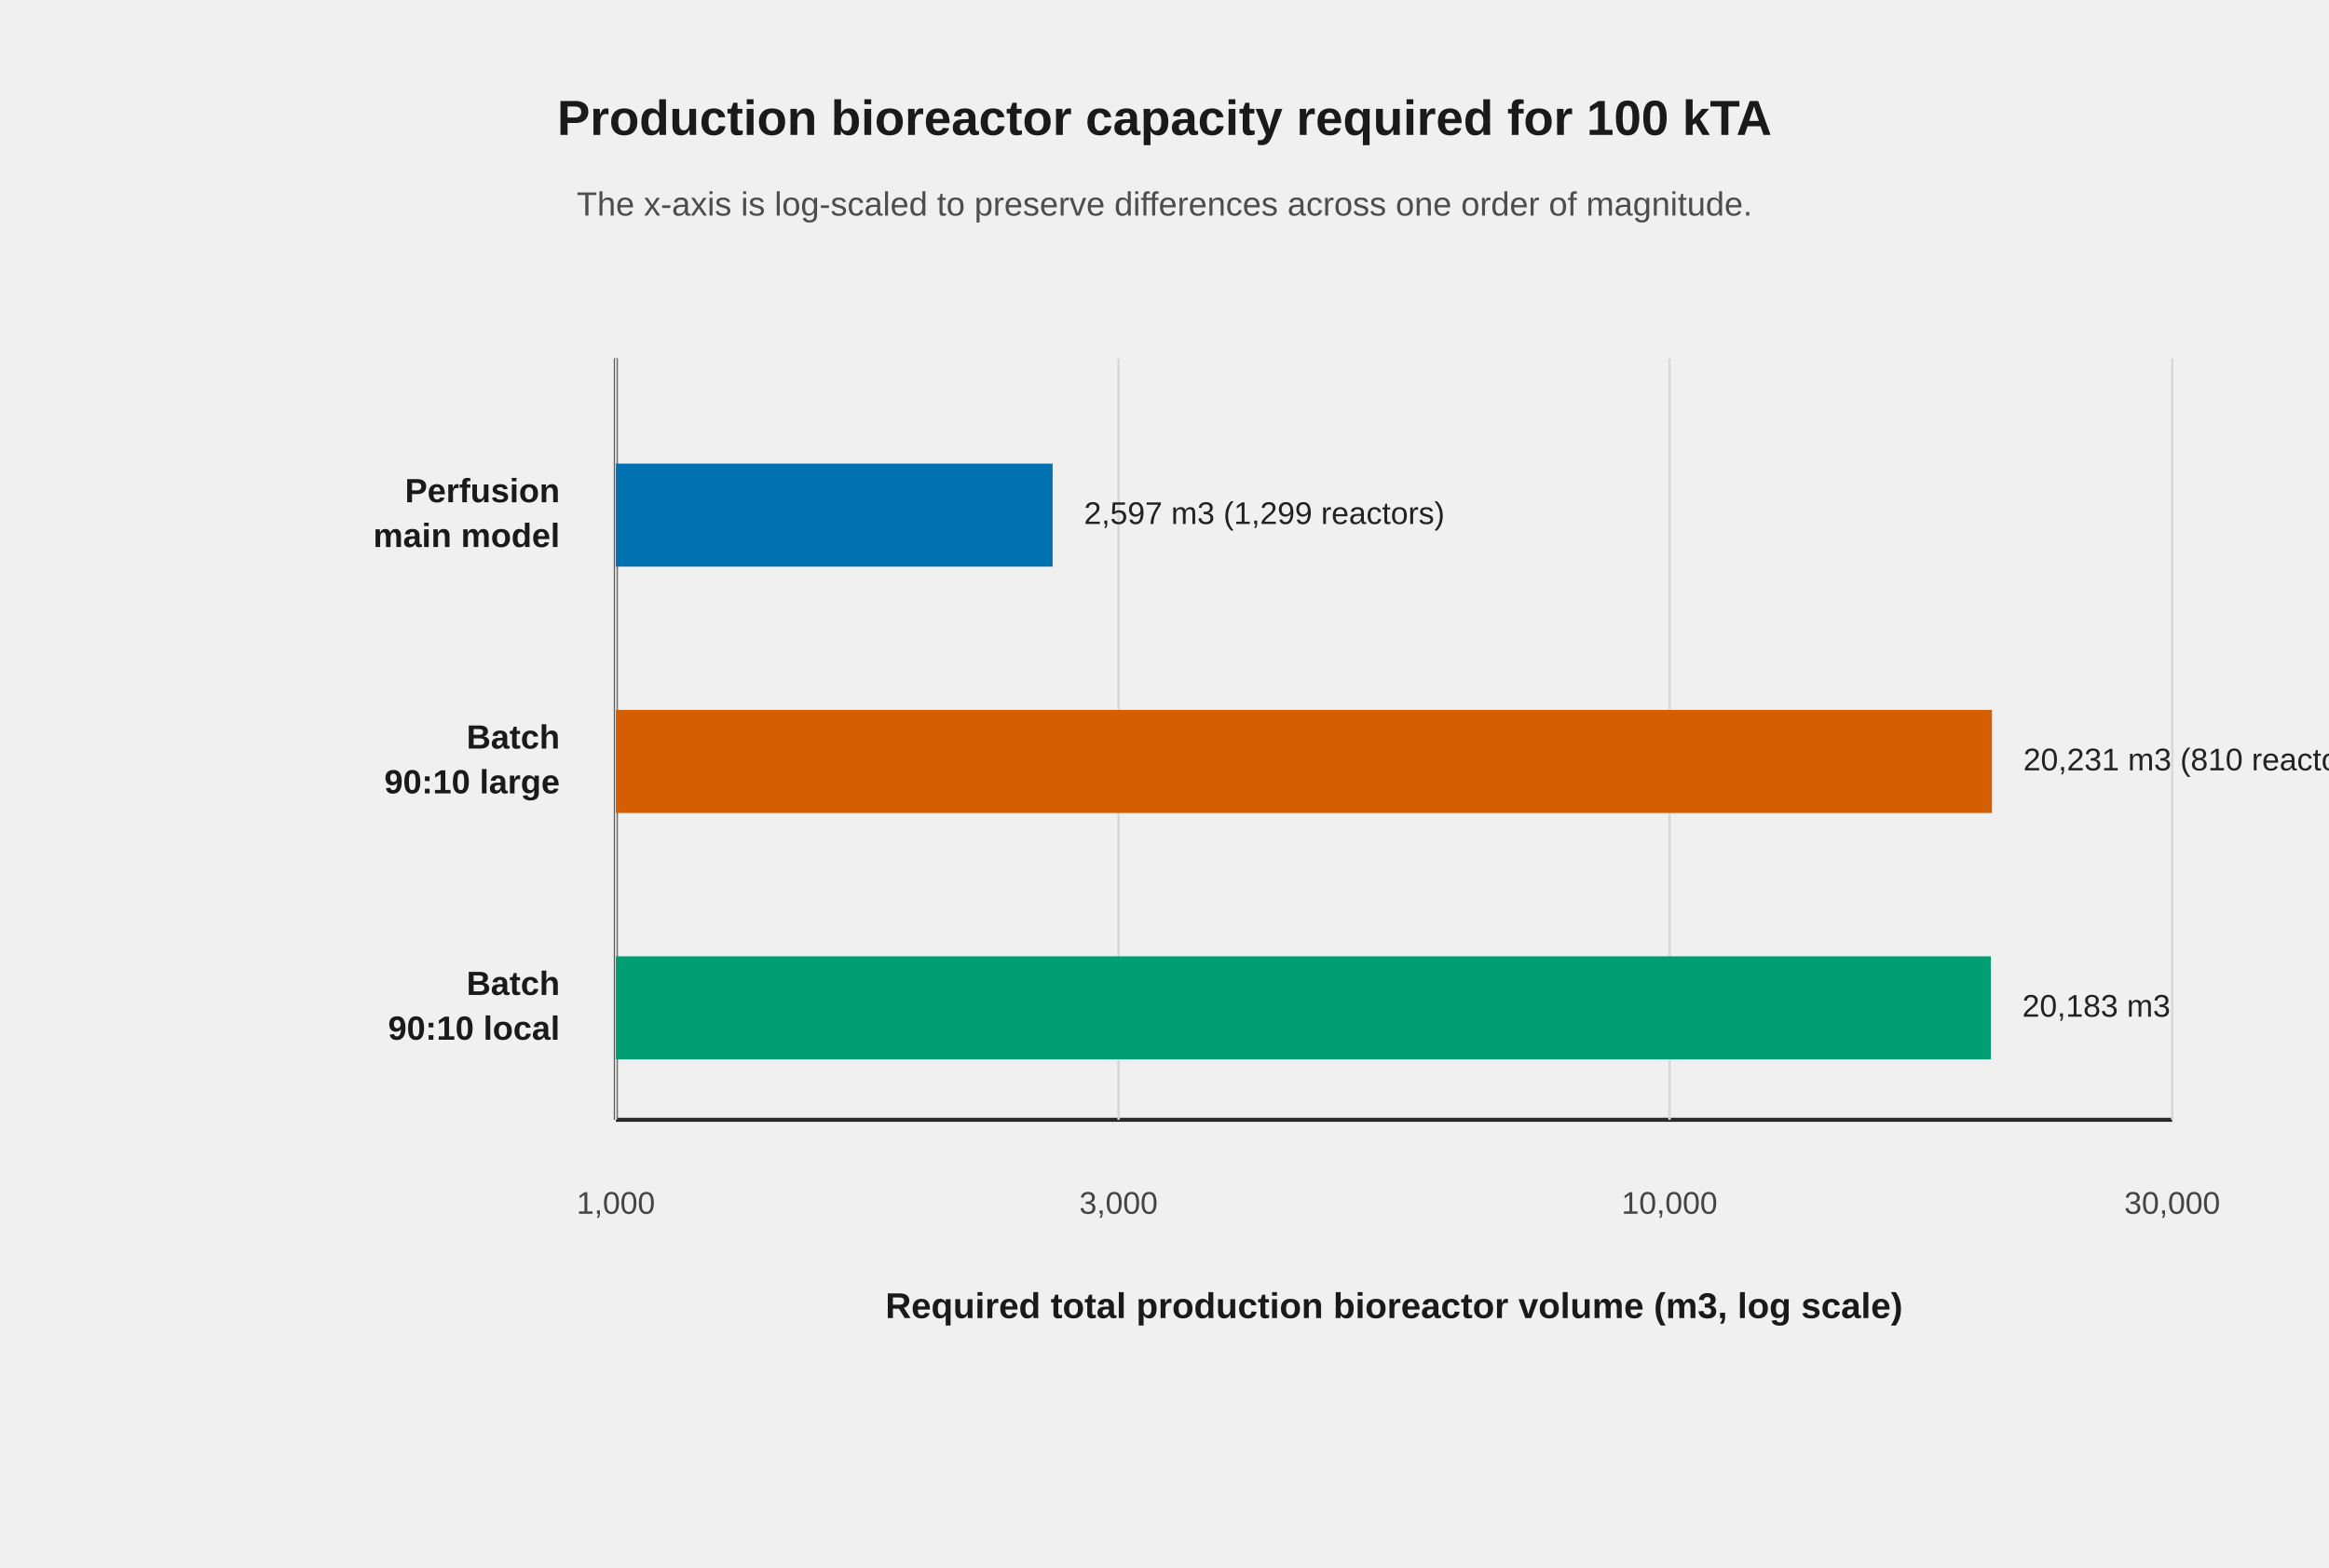
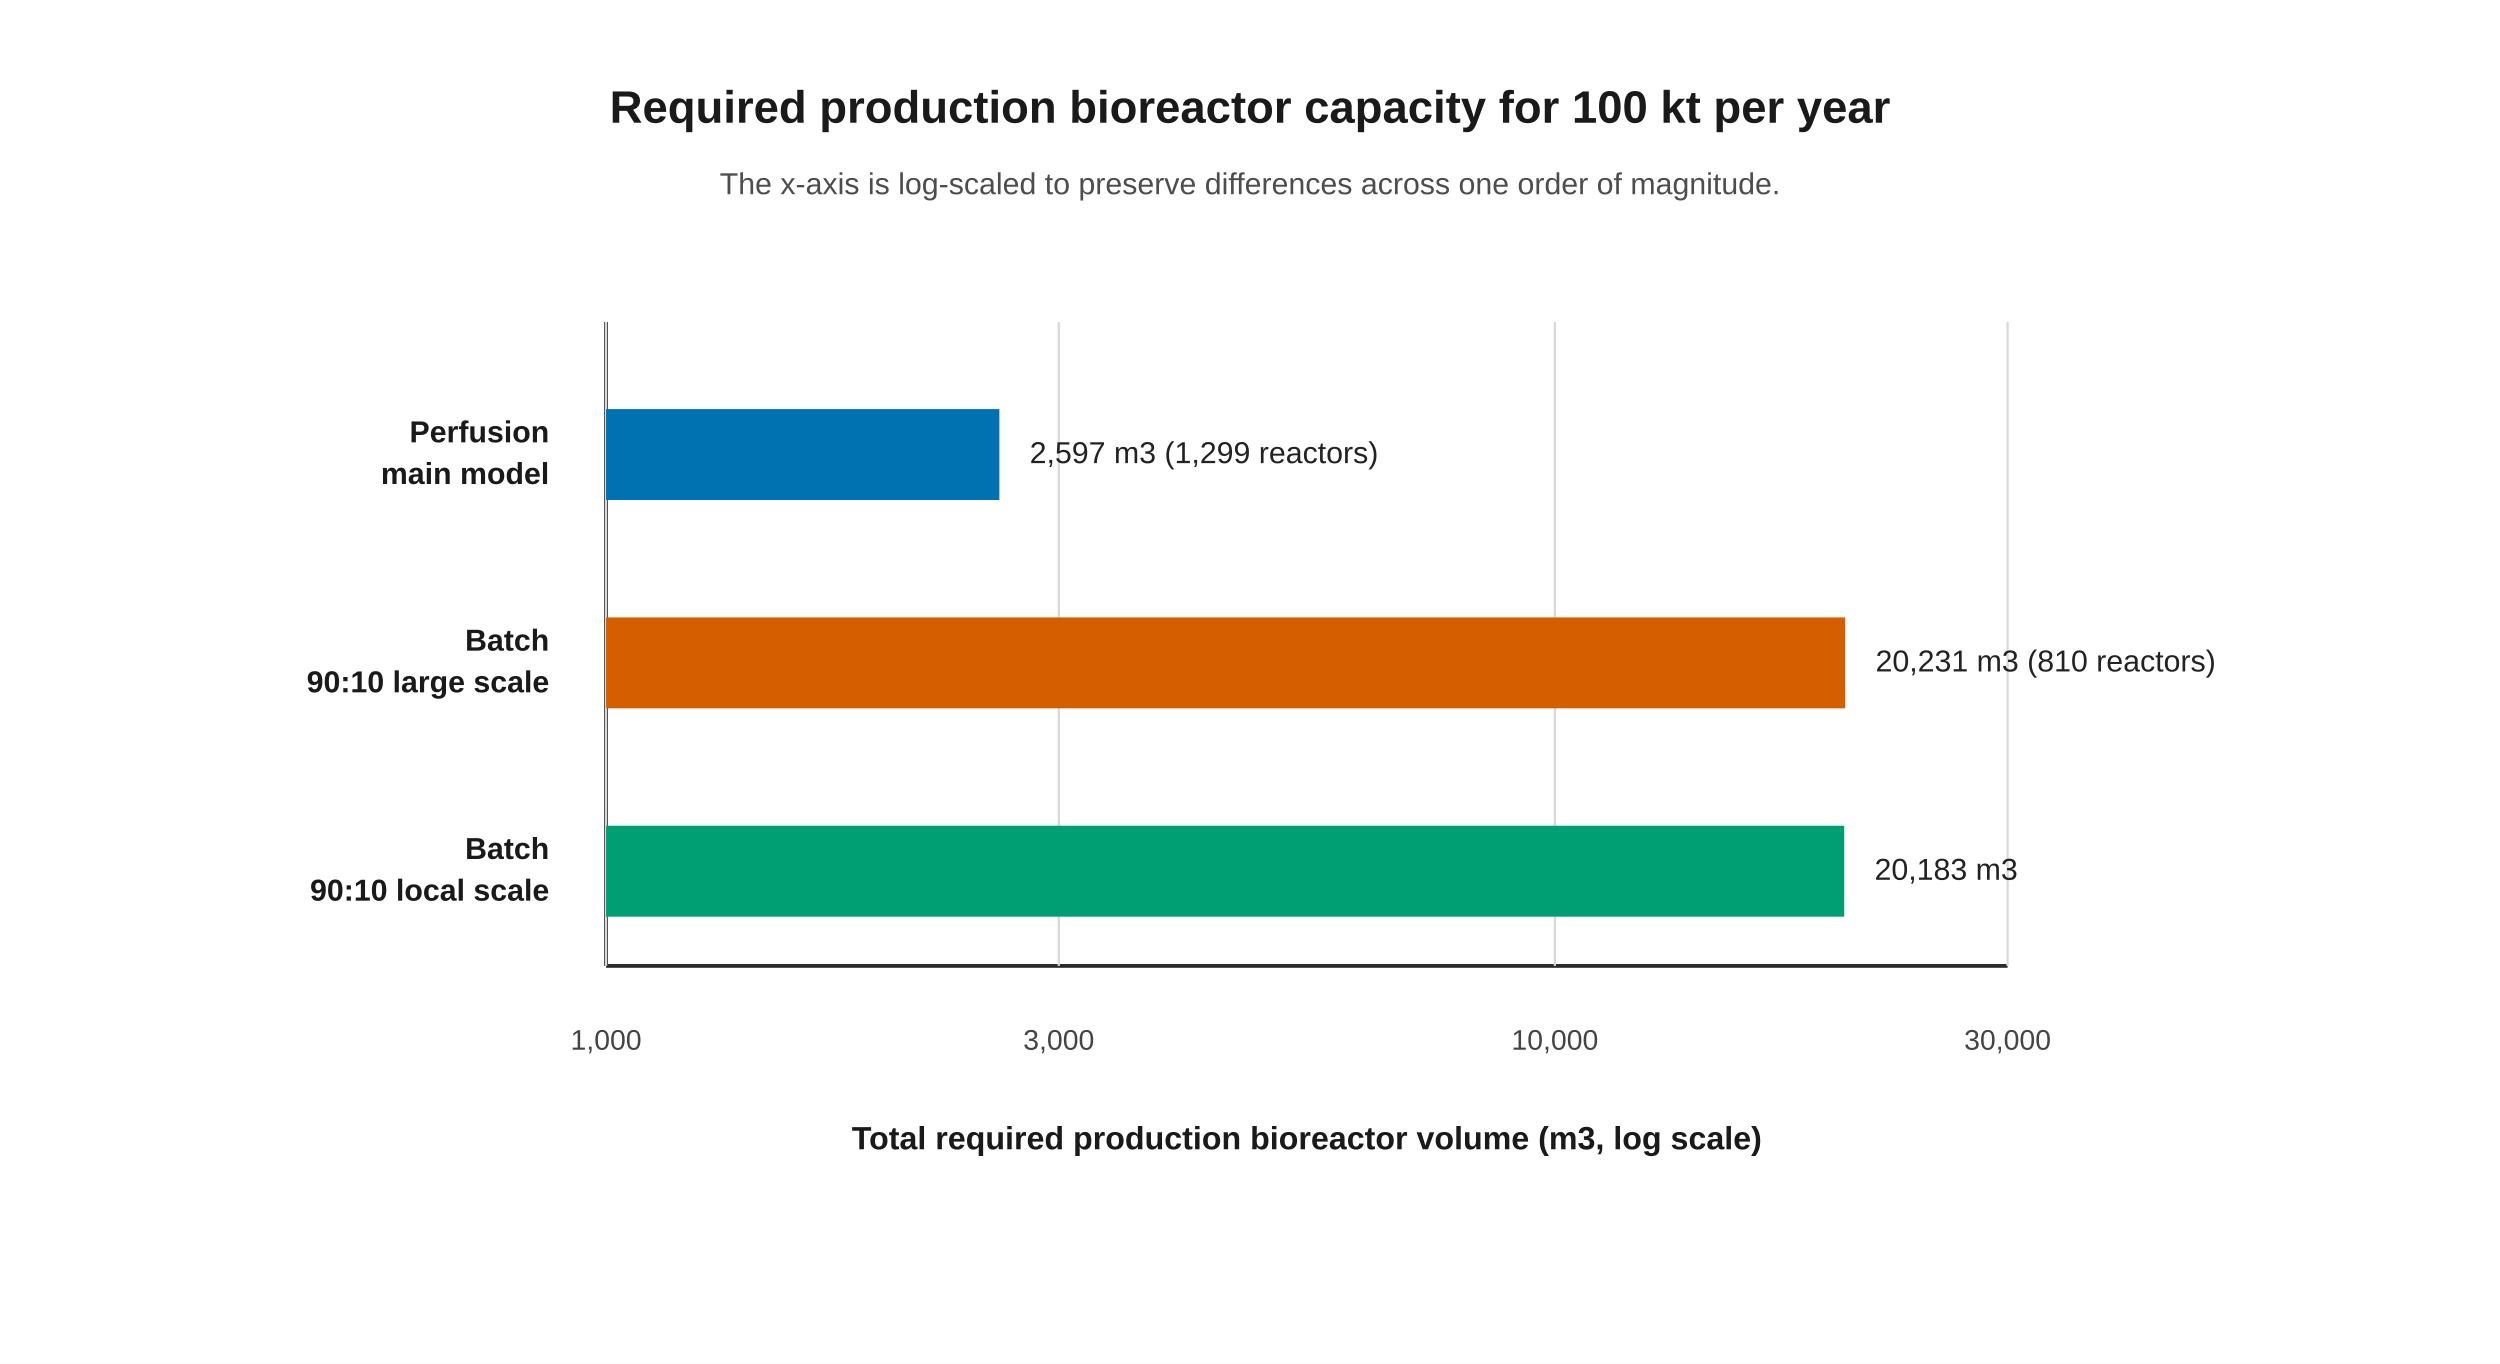
- <svg xmlns="http://www.w3.org/2000/svg" width="1040" height="700" viewBox="0 0 1040 700" role="img">
-   <text x="520.00" y="54.00" font-family="Arial" font-size="22.0" font-weight="bold" fill="#1A1A1A" text-anchor="middle" dominant-baseline="middle">Production bioreactor capacity required for 100 kTA</text>
-   <text x="520.00" y="92.00" font-family="Arial" font-size="15.0" font-weight="normal" fill="#4D4D4D" text-anchor="middle" dominant-baseline="middle">The x-axis is log-scaled to preserve differences across one order of magnitude.</text>
-   <line x1="275.00" y1="500.00" x2="970.00" y2="500.00" stroke="#2A2A2A" stroke-width="1.8" />
-   <line x1="275.00" y1="160.00" x2="275.00" y2="500.00" stroke="#2A2A2A" stroke-width="1.8" />
-   <line x1="275.00" y1="160.00" x2="275.00" y2="500.00" stroke="#D9D9D9" stroke-width="1.1" />
-   <text x="275.00" y="538.00" font-family="Arial" font-size="14.0" font-weight="normal" fill="#444444" text-anchor="middle" dominant-baseline="middle">1,000</text>
-   <line x1="499.49" y1="160.00" x2="499.49" y2="500.00" stroke="#D9D9D9" stroke-width="1.1" />
-   <text x="499.49" y="538.00" font-family="Arial" font-size="14.0" font-weight="normal" fill="#444444" text-anchor="middle" dominant-baseline="middle">3,000</text>
-   <line x1="745.51" y1="160.00" x2="745.51" y2="500.00" stroke="#D9D9D9" stroke-width="1.1" />
-   <text x="745.51" y="538.00" font-family="Arial" font-size="14.0" font-weight="normal" fill="#444444" text-anchor="middle" dominant-baseline="middle">10,000</text>
-   <line x1="970.00" y1="160.00" x2="970.00" y2="500.00" stroke="#D9D9D9" stroke-width="1.1" />
-   <text x="970.00" y="538.00" font-family="Arial" font-size="14.0" font-weight="normal" fill="#444444" text-anchor="middle" dominant-baseline="middle">30,000</text>
-   <text x="622.50" y="584.00" font-family="Arial" font-size="16.0" font-weight="bold" fill="#1A1A1A" text-anchor="middle" dominant-baseline="middle">Required total production bioreactor volume (m3, log scale)</text>
-   <text x="250.00" y="220.00" font-family="Arial" font-size="15.0" font-weight="bold" fill="#1A1A1A" text-anchor="end" dominant-baseline="middle">Perfusion</text>
-   <text x="250.00" y="240.00" font-family="Arial" font-size="15.0" font-weight="bold" fill="#1A1A1A" text-anchor="end" dominant-baseline="middle">main model</text>
-   <rect x="275.00" y="207.00" width="195.04" height="46.00" fill="#0072B2" stroke="none" stroke-width="0.0" />
-   <text x="484.04" y="230.00" font-family="Arial" font-size="14.0" font-weight="normal" fill="#222222" text-anchor="start" dominant-baseline="middle">2,597 m3  (1,299 reactors)</text>
-   <text x="250.00" y="330.00" font-family="Arial" font-size="15.0" font-weight="bold" fill="#1A1A1A" text-anchor="end" dominant-baseline="middle">Batch</text>
-   <text x="250.00" y="350.00" font-family="Arial" font-size="15.0" font-weight="bold" fill="#1A1A1A" text-anchor="end" dominant-baseline="middle">90:10 large</text>
-   <rect x="275.00" y="317.00" width="614.49" height="46.00" fill="#D55E00" stroke="none" stroke-width="0.0" />
-   <text x="903.49" y="340.00" font-family="Arial" font-size="14.0" font-weight="normal" fill="#222222" text-anchor="start" dominant-baseline="middle">20,231 m3  (810 reactors)</text>
-   <text x="250.00" y="440.00" font-family="Arial" font-size="15.0" font-weight="bold" fill="#1A1A1A" text-anchor="end" dominant-baseline="middle">Batch</text>
-   <text x="250.00" y="460.00" font-family="Arial" font-size="15.0" font-weight="bold" fill="#1A1A1A" text-anchor="end" dominant-baseline="middle">90:10 local</text>
-   <rect x="275.00" y="427.00" width="614.01" height="46.00" fill="#009E73" stroke="none" stroke-width="0.0" />
-   <text x="903.01" y="450.00" font-family="Arial" font-size="14.0" font-weight="normal" fill="#222222" text-anchor="start" dominant-baseline="middle">20,183 m3</text>
+ <svg xmlns="http://www.w3.org/2000/svg" width="1320" height="720" viewBox="0 0 1320 720" role="img" aria-labelledby="title desc">
+   <rect x="0" y="0" width="100%" height="100%" fill="#FFFFFF" />
+   <text x="660.00" y="58.00" font-family="Arial, Helvetica, sans-serif" font-size="24.0" font-weight="bold" fill="#1A1A1A" text-anchor="middle" dominant-baseline="middle">Required production bioreactor capacity for 100 kt per year</text>
+   <text x="660.00" y="98.00" font-family="Arial, Helvetica, sans-serif" font-size="16.0" font-weight="normal" fill="#4D4D4D" text-anchor="middle" dominant-baseline="middle">The x-axis is log-scaled to preserve differences across one order of magnitude.</text>
+   <line x1="320.00" y1="510.00" x2="1060.00" y2="510.00" stroke="#2A2A2A" stroke-width="2.0" />
+   <line x1="320.00" y1="170.00" x2="320.00" y2="510.00" stroke="#2A2A2A" stroke-width="2.0" />
+   <line x1="320.00" y1="170.00" x2="320.00" y2="510.00" stroke="#D9D9D9" stroke-width="1.2" />
+   <text x="320.00" y="550.00" font-family="Arial, Helvetica, sans-serif" font-size="15.0" font-weight="normal" fill="#444444" text-anchor="middle" dominant-baseline="middle">1,000</text>
+   <line x1="559.03" y1="170.00" x2="559.03" y2="510.00" stroke="#D9D9D9" stroke-width="1.2" />
+   <text x="559.03" y="550.00" font-family="Arial, Helvetica, sans-serif" font-size="15.0" font-weight="normal" fill="#444444" text-anchor="middle" dominant-baseline="middle">3,000</text>
+   <line x1="820.97" y1="170.00" x2="820.97" y2="510.00" stroke="#D9D9D9" stroke-width="1.2" />
+   <text x="820.97" y="550.00" font-family="Arial, Helvetica, sans-serif" font-size="15.0" font-weight="normal" fill="#444444" text-anchor="middle" dominant-baseline="middle">10,000</text>
+   <line x1="1060.00" y1="170.00" x2="1060.00" y2="510.00" stroke="#D9D9D9" stroke-width="1.2" />
+   <text x="1060.00" y="550.00" font-family="Arial, Helvetica, sans-serif" font-size="15.0" font-weight="normal" fill="#444444" text-anchor="middle" dominant-baseline="middle">30,000</text>
+   <text x="690.00" y="602.00" font-family="Arial, Helvetica, sans-serif" font-size="17.0" font-weight="bold" fill="#1A1A1A" text-anchor="middle" dominant-baseline="middle">Total required production bioreactor volume (m3, log scale)</text>
+   <text x="290.00" y="229.00" font-family="Arial, Helvetica, sans-serif" font-size="16.0" font-weight="bold" fill="#1A1A1A" text-anchor="end" dominant-baseline="middle">Perfusion</text>
+   <text x="290.00" y="251.00" font-family="Arial, Helvetica, sans-serif" font-size="16.0" font-weight="bold" fill="#1A1A1A" text-anchor="end" dominant-baseline="middle">main model</text>
+   <rect x="320.00" y="216.00" width="207.67" height="48.00" fill="#0072B2" />
+   <text x="543.67" y="240.00" font-family="Arial, Helvetica, sans-serif" font-size="16.0" font-weight="normal" fill="#222222" text-anchor="start" dominant-baseline="middle">2,597 m3  (1,299 reactors)</text>
+   <text x="290.00" y="339.00" font-family="Arial, Helvetica, sans-serif" font-size="16.0" font-weight="bold" fill="#1A1A1A" text-anchor="end" dominant-baseline="middle">Batch</text>
+   <text x="290.00" y="361.00" font-family="Arial, Helvetica, sans-serif" font-size="16.0" font-weight="bold" fill="#1A1A1A" text-anchor="end" dominant-baseline="middle">90:10 large scale</text>
+   <rect x="320.00" y="326.00" width="654.28" height="48.00" fill="#D55E00" />
+   <text x="990.28" y="350.00" font-family="Arial, Helvetica, sans-serif" font-size="16.0" font-weight="normal" fill="#222222" text-anchor="start" dominant-baseline="middle">20,231 m3  (810 reactors)</text>
+   <text x="290.00" y="449.00" font-family="Arial, Helvetica, sans-serif" font-size="16.0" font-weight="bold" fill="#1A1A1A" text-anchor="end" dominant-baseline="middle">Batch</text>
+   <text x="290.00" y="471.00" font-family="Arial, Helvetica, sans-serif" font-size="16.0" font-weight="bold" fill="#1A1A1A" text-anchor="end" dominant-baseline="middle">90:10 local scale</text>
+   <rect x="320.00" y="436.00" width="653.76" height="48.00" fill="#009E73" />
+   <text x="989.76" y="460.00" font-family="Arial, Helvetica, sans-serif" font-size="16.0" font-weight="normal" fill="#222222" text-anchor="start" dominant-baseline="middle">20,183 m3</text>
</svg>
